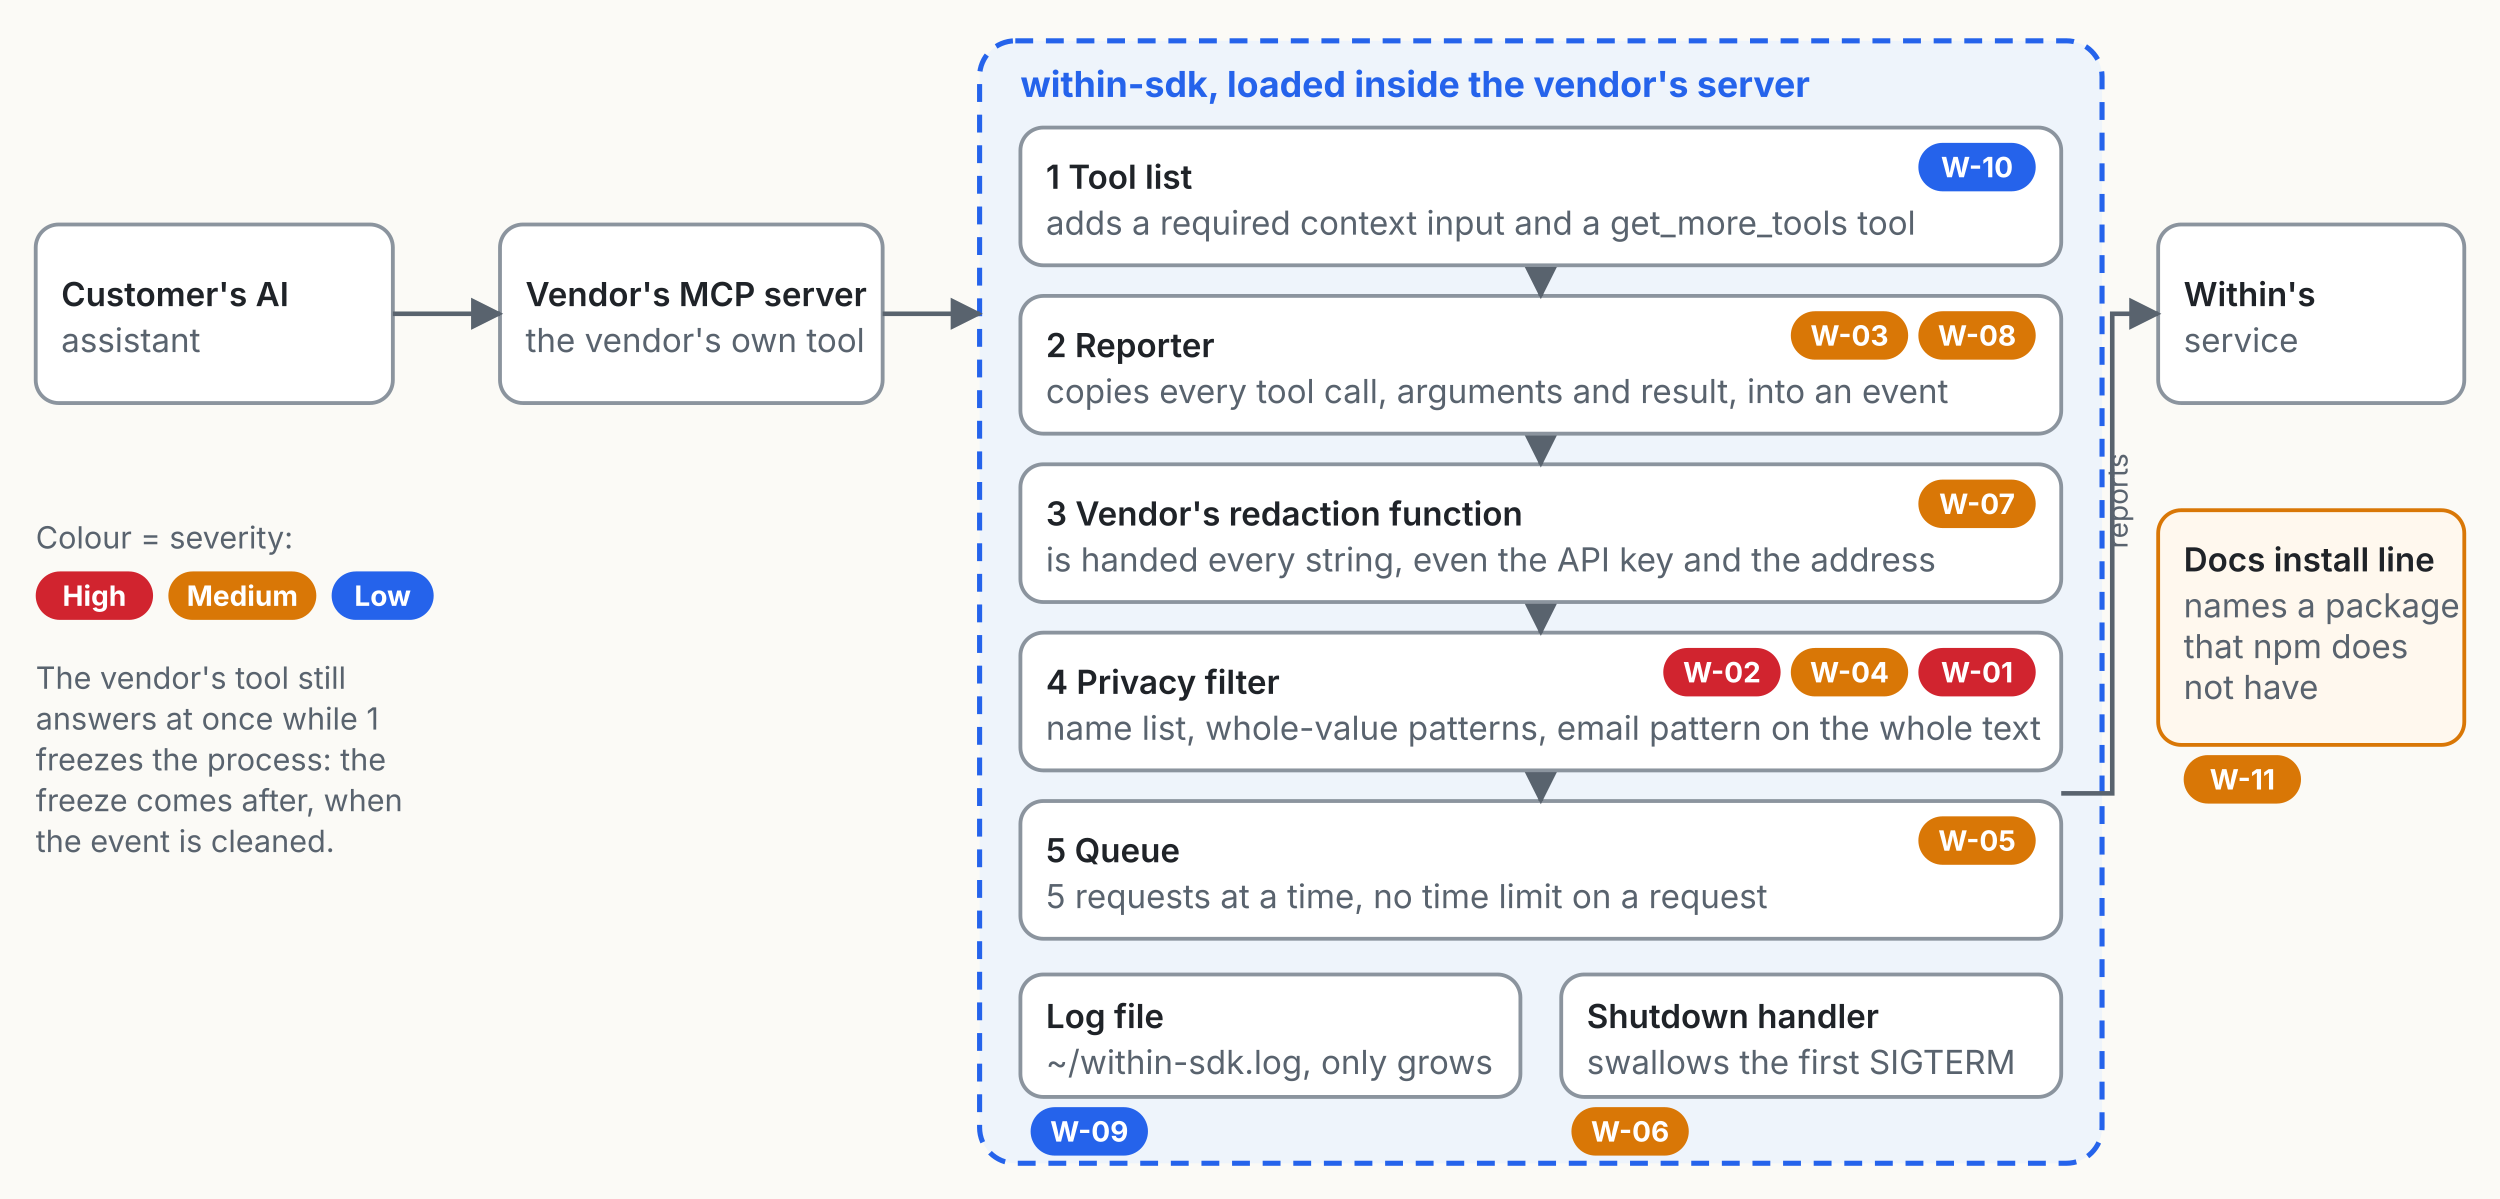
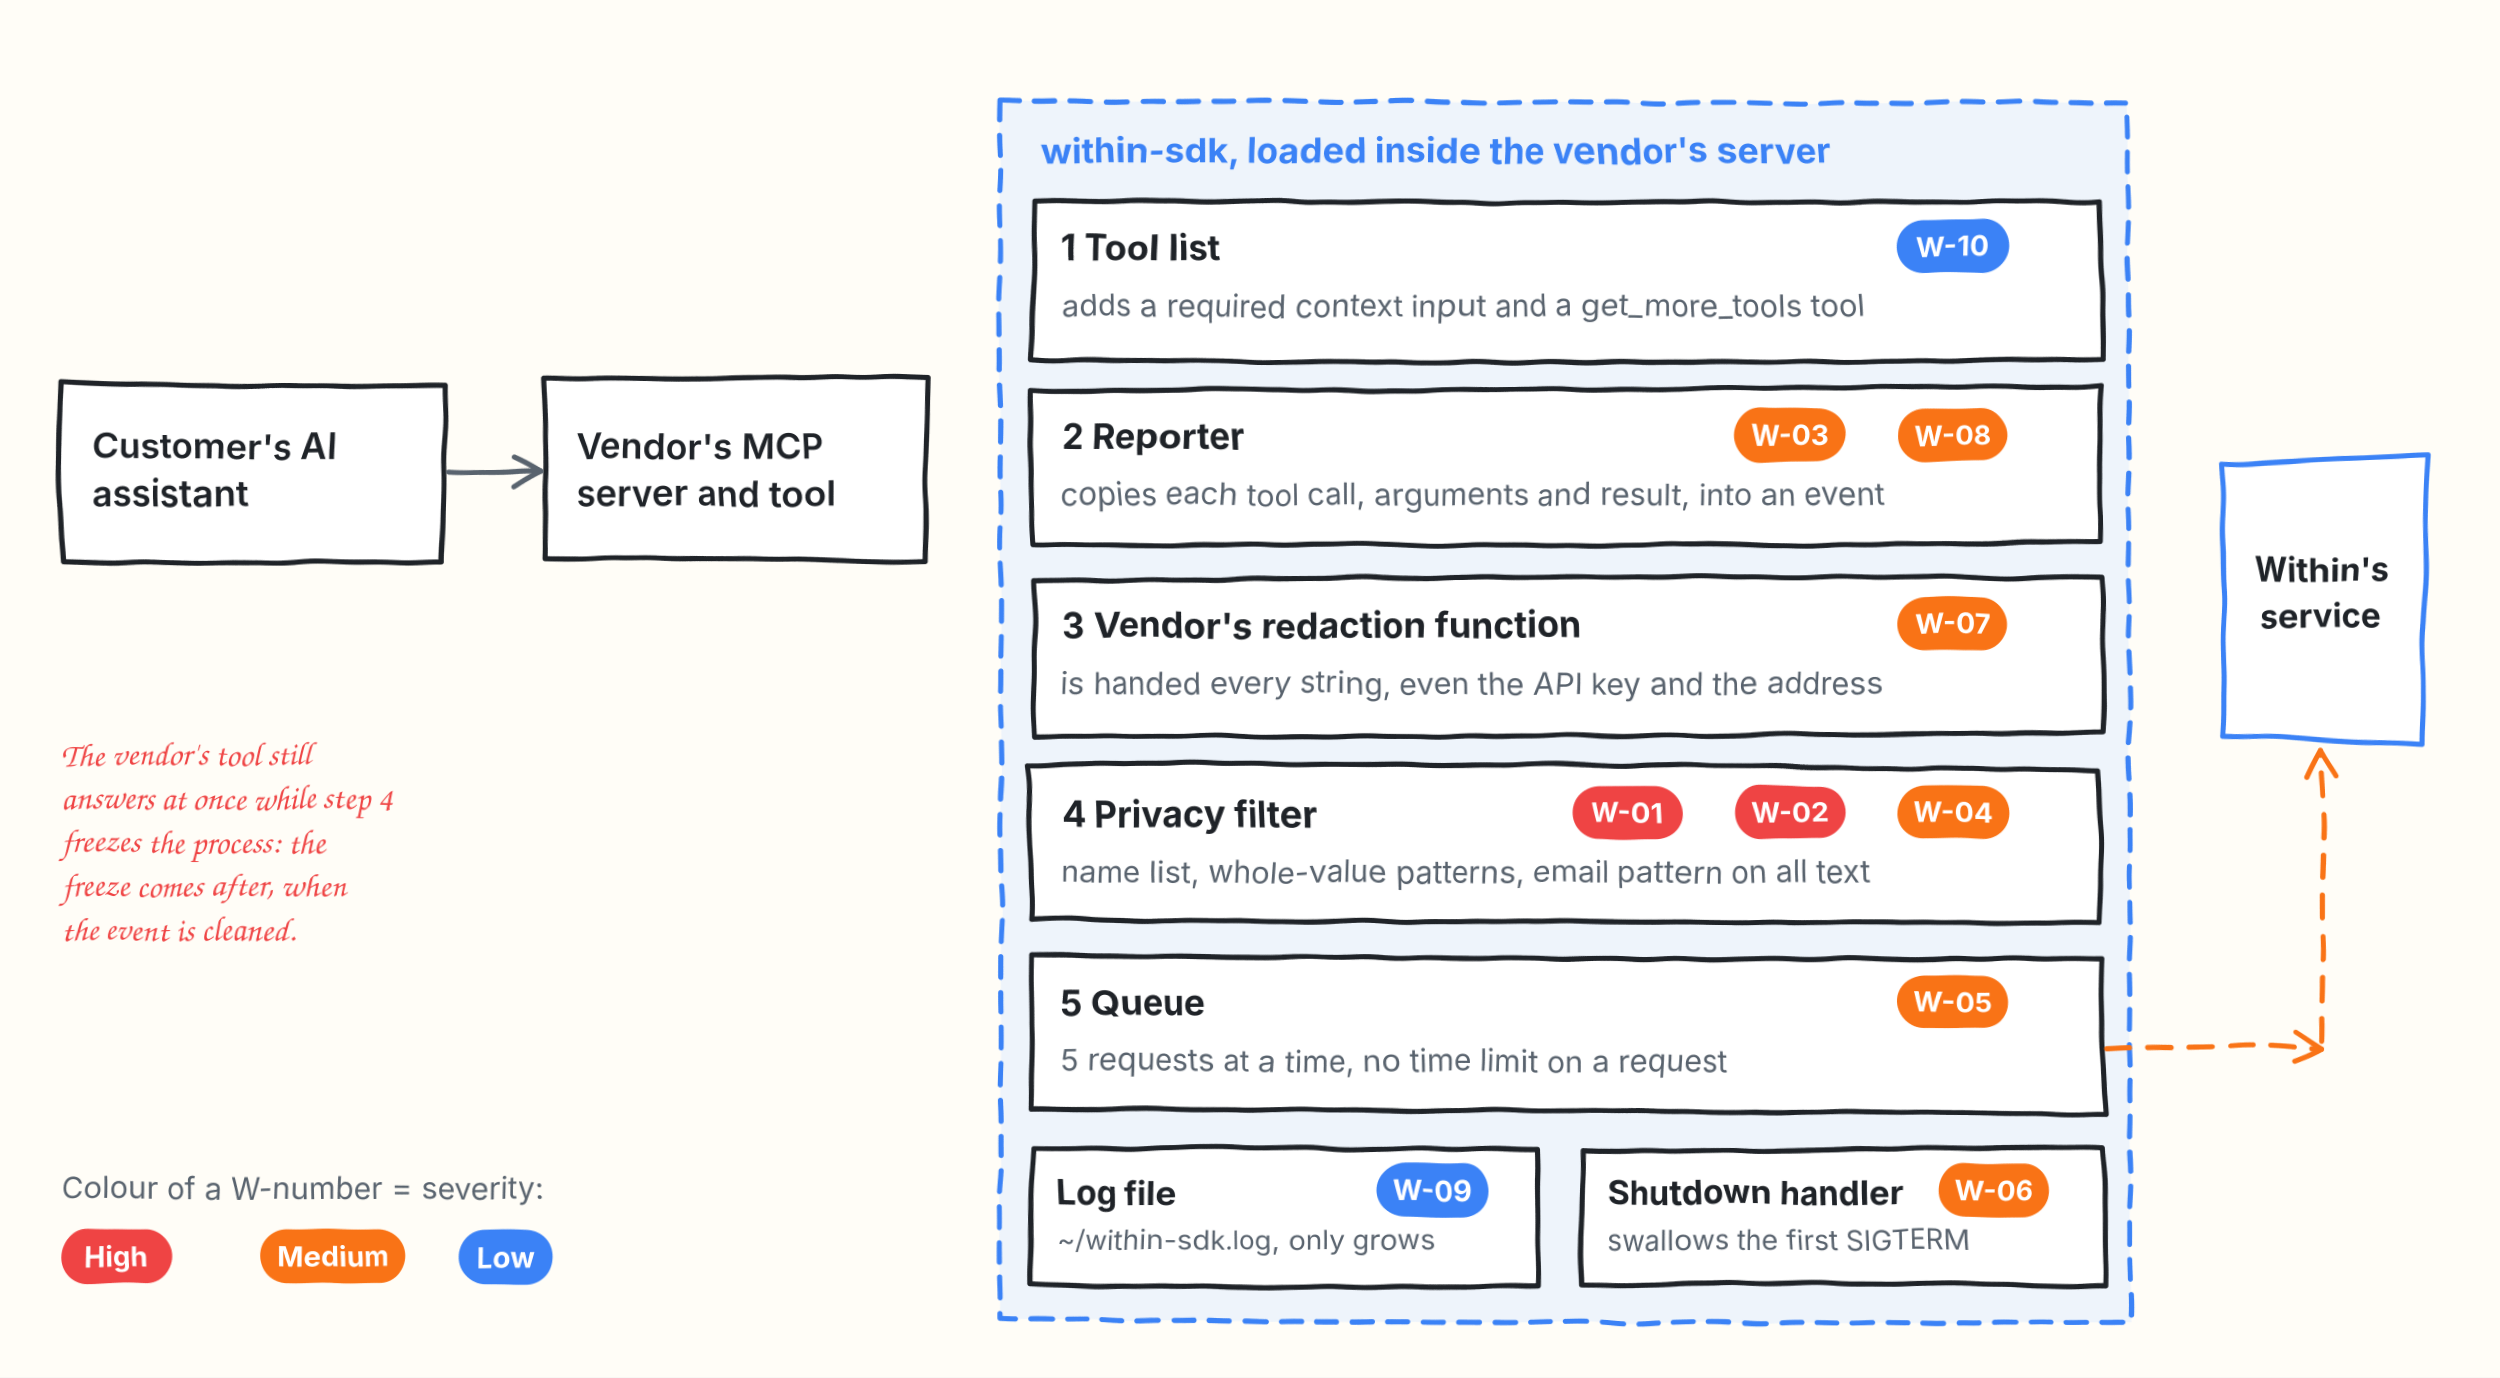
- <svg xmlns="http://www.w3.org/2000/svg" viewBox="0 0 980 470" font-family="system-ui,-apple-system,Segoe UI,sans-serif" font-size="13">
+ <svg xmlns="http://www.w3.org/2000/svg" viewBox="0 0 980 540" role="img" aria-label="A tool call's journey through within-sdk, with the ten findings marked">
  <defs>
-     <marker id="a" viewBox="0 0 10 10" refX="9" refY="5" markerWidth="7" markerHeight="7" orient="auto-start-reverse">
-       <path d="M0 0L10 5L0 10z" fill="#59636e" />
-     </marker>
+     <filter id="wob" x="-5%" y="-5%" width="110%" height="110%">
+       <feTurbulence type="fractalNoise" baseFrequency="0.035" numOctaves="2" seed="3" result="n" />
+       <feDisplacementMap in="SourceGraphic" in2="n" scale="2.2" xChannelSelector="R" yChannelSelector="G" />
+     </filter>
+     <style>
+ .flow{stroke-dasharray:9 7;animation:dash 1.1s linear infinite}
+ .slow{stroke-dasharray:9 7;animation:dash 2.4s linear infinite}
+ @keyframes dash{to{stroke-dashoffset:-32}}
+ .pulse{transform-box:fill-box;transform-origin:center;animation:pulse 1.7s ease-in-out infinite}
+ @keyframes pulse{0%,100%{transform:scale(1);opacity:1}50%{transform:scale(1.08);opacity:.6}}
+ .grow{transform-box:fill-box;transform-origin:50% 100%;animation:grow 1.3s cubic-bezier(.2,.8,.2,1) both}
+ @keyframes grow{from{transform:scaleY(.02)}to{transform:scaleY(1)}}
+ .growx{transform-box:fill-box;transform-origin:0 50%;animation:growx 1.6s cubic-bezier(.2,.8,.2,1) both}
+ @keyframes growx{from{transform:scaleX(.02)}to{transform:scaleX(1)}}
+ .bob{animation:bob 2.2s ease-in-out infinite}
+ @keyframes bob{0%,100%{transform:translateY(0)}50%{transform:translateY(-4px)}}
+ .blink{animation:blink 1.4s steps(2,start) infinite}
+ @keyframes blink{50%{opacity:.15}}
+ @media (prefers-reduced-motion:reduce){*{animation:none!important}}</style>
  </defs>
-   <rect width="980" height="470" fill="#fbfaf6" />
-   <rect x="14" y="88" width="140" height="70" rx="9" fill="#fff" stroke="#8b949e" stroke-width="1.5" />
-   <text x="24" y="120.0" fill="#1f2328" font-weight="600">Customer's AI</text>
-   <text x="24" y="138.0" fill="#59636e">assistant</text>
-   <rect x="196" y="88" width="150" height="70" rx="9" fill="#fff" stroke="#8b949e" stroke-width="1.5" />
-   <text x="206" y="120.0" fill="#1f2328" font-weight="600">Vendor's MCP server</text>
-   <text x="206" y="138.0" fill="#59636e">the vendor's own tool</text>
-   <line x1="154" y1="123" x2="196" y2="123" stroke="#59636e" stroke-width="1.8" marker-end="url(#a)" />
-   <rect x="384" y="16" width="440" height="440" rx="14" fill="#eef4fb" stroke="#2563eb" stroke-width="2" stroke-dasharray="7 5" />
-   <text x="400" y="38" fill="#2563eb" font-weight="700" font-size="14">within-sdk, loaded inside the vendor's server</text>
-   <rect x="400" y="50" width="408" height="54" rx="9" fill="#fff" stroke="#8b949e" stroke-width="1.5" />
-   <text x="410" y="74.0" fill="#1f2328" font-weight="600">1  Tool list</text>
-   <text x="410" y="92.0" fill="#59636e">adds a required context input and a get_more_tools tool</text>
-   <rect x="752" y="56" width="46" height="19" rx="9.5" fill="#2563eb" />
-   <text x="775" y="69.5" fill="#fff" font-size="11" font-weight="700" text-anchor="middle">W-10</text>
-   <rect x="400" y="116" width="408" height="54" rx="9" fill="#fff" stroke="#8b949e" stroke-width="1.5" />
-   <text x="410" y="140.0" fill="#1f2328" font-weight="600">2  Reporter</text>
-   <text x="410" y="158.0" fill="#59636e">copies every tool call, arguments and result, into an event</text>
-   <rect x="702" y="122" width="46" height="19" rx="9.5" fill="#d97706" />
-   <text x="725" y="135.5" fill="#fff" font-size="11" font-weight="700" text-anchor="middle">W-03</text>
-   <rect x="752" y="122" width="46" height="19" rx="9.5" fill="#d97706" />
-   <text x="775" y="135.5" fill="#fff" font-size="11" font-weight="700" text-anchor="middle">W-08</text>
-   <line x1="604" y1="108" x2="604" y2="116" stroke="#59636e" stroke-width="1.8" marker-end="url(#a)" />
-   <rect x="400" y="182" width="408" height="54" rx="9" fill="#fff" stroke="#8b949e" stroke-width="1.5" />
-   <text x="410" y="206.0" fill="#1f2328" font-weight="600">3  Vendor's redaction function</text>
-   <text x="410" y="224.0" fill="#59636e">is handed every string, even the API key and the address</text>
-   <rect x="752" y="188" width="46" height="19" rx="9.5" fill="#d97706" />
-   <text x="775" y="201.5" fill="#fff" font-size="11" font-weight="700" text-anchor="middle">W-07</text>
-   <line x1="604" y1="174" x2="604" y2="182" stroke="#59636e" stroke-width="1.8" marker-end="url(#a)" />
-   <rect x="400" y="248" width="408" height="54" rx="9" fill="#fff" stroke="#8b949e" stroke-width="1.5" />
-   <text x="410" y="272.0" fill="#1f2328" font-weight="600">4  Privacy filter</text>
-   <text x="410" y="290.0" fill="#59636e">name list, whole-value patterns, email pattern on the whole text</text>
-   <rect x="652" y="254" width="46" height="19" rx="9.5" fill="#d1242f" />
-   <text x="675" y="267.5" fill="#fff" font-size="11" font-weight="700" text-anchor="middle">W-02</text>
-   <rect x="702" y="254" width="46" height="19" rx="9.5" fill="#d97706" />
-   <text x="725" y="267.5" fill="#fff" font-size="11" font-weight="700" text-anchor="middle">W-04</text>
-   <rect x="752" y="254" width="46" height="19" rx="9.5" fill="#d1242f" />
-   <text x="775" y="267.5" fill="#fff" font-size="11" font-weight="700" text-anchor="middle">W-01</text>
-   <line x1="604" y1="240" x2="604" y2="248" stroke="#59636e" stroke-width="1.8" marker-end="url(#a)" />
-   <rect x="400" y="314" width="408" height="54" rx="9" fill="#fff" stroke="#8b949e" stroke-width="1.5" />
-   <text x="410" y="338.0" fill="#1f2328" font-weight="600">5  Queue</text>
-   <text x="410" y="356.0" fill="#59636e">5 requests at a time, no time limit on a request</text>
-   <rect x="752" y="320" width="46" height="19" rx="9.5" fill="#d97706" />
-   <text x="775" y="333.5" fill="#fff" font-size="11" font-weight="700" text-anchor="middle">W-05</text>
-   <line x1="604" y1="306" x2="604" y2="314" stroke="#59636e" stroke-width="1.8" marker-end="url(#a)" />
-   <rect x="400" y="382" width="196" height="48" rx="9" fill="#fff" stroke="#8b949e" stroke-width="1.5" />
-   <text x="410" y="403.0" fill="#1f2328" font-weight="600">Log file</text>
-   <text x="410" y="421.0" fill="#59636e">~/within-sdk.log, only grows</text>
-   <rect x="404" y="434" width="46" height="19" rx="9.5" fill="#2563eb" />
-   <text x="427" y="447.5" fill="#fff" font-size="11" font-weight="700" text-anchor="middle">W-09</text>
-   <rect x="612" y="382" width="196" height="48" rx="9" fill="#fff" stroke="#8b949e" stroke-width="1.5" />
-   <text x="622" y="403.0" fill="#1f2328" font-weight="600">Shutdown handler</text>
-   <text x="622" y="421.0" fill="#59636e">swallows the first SIGTERM</text>
-   <rect x="616" y="434" width="46" height="19" rx="9.5" fill="#d97706" />
-   <text x="639" y="447.5" fill="#fff" font-size="11" font-weight="700" text-anchor="middle">W-06</text>
-   <line x1="346" y1="123" x2="384" y2="123" stroke="#59636e" stroke-width="1.8" marker-end="url(#a)" />
-   <rect x="846" y="88" width="120" height="70" rx="9" fill="#fff" stroke="#8b949e" stroke-width="1.5" />
-   <text x="856" y="120.0" fill="#1f2328" font-weight="600">Within's</text>
-   <text x="856" y="138.0" fill="#59636e">service</text>
-   <path d="M808 311 L828 311 L828 123 L846 123" fill="none" stroke="#59636e" stroke-width="1.8" marker-end="url(#a)" />
-   <text x="834" y="215" fill="#59636e" font-size="11" transform="rotate(-90 834 215)">reports</text>
-   <rect x="846" y="200" width="120" height="92" rx="9" fill="#fff8ee" stroke="#d97706" stroke-width="1.5" />
-   <text x="856" y="224" fill="#1f2328" font-weight="600">Docs install line</text>
-   <text x="856" y="242" fill="#59636e">names a package</text>
-   <text x="856" y="258" fill="#59636e">that npm does</text>
-   <text x="856" y="274" fill="#59636e">not have</text>
-   <rect x="856" y="296" width="46" height="19" rx="9.5" fill="#d97706" />
-   <text x="879" y="309.5" fill="#fff" font-size="11" font-weight="700" text-anchor="middle">W-11</text>
-   <text x="14" y="215" fill="#59636e" font-size="12">Colour = severity:</text>
-   <rect x="14" y="224" width="46" height="19" rx="9.5" fill="#d1242f" />
-   <text x="37" y="237.5" fill="#fff" font-size="11" font-weight="700" text-anchor="middle">High</text>
-   <rect x="66" y="224" width="58" height="19" rx="9.5" fill="#d97706" />
-   <text x="95" y="237.5" fill="#fff" font-size="11" font-weight="700" text-anchor="middle">Medium</text>
-   <rect x="130" y="224" width="40" height="19" rx="9.5" fill="#2563eb" />
-   <text x="150" y="237.5" fill="#fff" font-size="11" font-weight="700" text-anchor="middle">Low</text>
-   <text x="14" y="270" fill="#59636e" font-size="12">The vendor's tool still</text>
-   <text x="14" y="286" fill="#59636e" font-size="12">answers at once while 1</text>
-   <text x="14" y="302" fill="#59636e" font-size="12">freezes the process: the</text>
-   <text x="14" y="318" fill="#59636e" font-size="12">freeze comes after, when</text>
-   <text x="14" y="334" fill="#59636e" font-size="12">the event is cleaned.</text>
+   <rect width="980" height="540" fill="#fffdf7" />
+   <g filter="url(#wob)">
+     <path d="M24.0 149.8 Q99.7 152.7 174.9 150.8 Q174.0 185.8 173.4 220.3 Q100.6 220.1 25.0 220.9 Q22.2 183.3 24.0 149.8" fill="#fff" stroke="#1f2328" stroke-width="2" stroke-linecap="round" stroke-linejoin="round" />
+     <text x="36" y="180" font-family="system-ui,-apple-system,'Segoe UI',sans-serif" font-size="14" fill="#1f2328" font-weight="600">
+       <tspan x="36" dy="0">Customer's AI</tspan>
+       <tspan x="36" dy="18.48">assistant</tspan>
+     </text>
+     <path d="M212.8 148.7 Q289.3 147.9 363.9 148.0 Q362.5 185.5 363.3 220.1 Q287.1 218.7 213.7 218.7 Q214.7 184.5 212.8 148.7" fill="#fff" stroke="#1f2328" stroke-width="2" stroke-linecap="round" stroke-linejoin="round" />
+     <text x="226" y="180" font-family="system-ui,-apple-system,'Segoe UI',sans-serif" font-size="14" fill="#1f2328" font-weight="600">
+       <tspan x="226" dy="0">Vendor's MCP</tspan>
+       <tspan x="226" dy="18.48">server and tool</tspan>
+     </text>
+     <path d="M176 185 Q191.7 185.5 212 185" fill="none" stroke="#59636e" stroke-width="2" stroke-linecap="round" />
+     <path d="M201.6 191.0 L212 185 L201.3 179.5" fill="none" stroke="#59636e" stroke-width="2" stroke-linecap="round" stroke-linejoin="round" />
+     <path d="M391.7 39.2 Q615.0 40.4 834.1 39.9 Q834.7 280.3 835.2 518.3 Q612.9 519.2 391.9 516.9 Q392.9 278.5 391.7 39.2" fill="#eef4fb" stroke="#3b82f6" stroke-width="2" stroke-dasharray="8 6" stroke-linecap="round" stroke-linejoin="round" />
+     <text x="408" y="64" font-family="system-ui,-apple-system,'Segoe UI',sans-serif" font-size="14" fill="#3b82f6" font-weight="700">
+       <tspan x="408" dy="0">within-sdk, loaded inside the vendor's server</tspan>
+     </text>
+     <path d="M405.8 78.5 Q612.4 80.0 823.1 78.8 Q824.9 111.5 824.5 140.8 Q614.8 143.3 403.9 140.9 Q405.1 111.2 405.8 78.5" fill="#fff" stroke="#1f2328" stroke-width="2" stroke-linecap="round" stroke-linejoin="round" />
+     <text x="416" y="102" font-family="system-ui,-apple-system,'Segoe UI',sans-serif" font-size="14" fill="#1f2328" font-weight="700">
+       <tspan x="416" dy="0">1  Tool list</tspan>
+     </text>
+     <text x="416" y="124" font-family="system-ui,-apple-system,'Segoe UI',sans-serif" font-size="12" fill="#59636e">
+       <tspan x="416" dy="0">adds a required context input and a get_more_tools tool</tspan>
+     </text>
+     <rect x="744" y="86" width="43.3" height="21" rx="10.5" fill="#3b82f6" />
+     <text x="765.6" y="100.46" text-anchor="middle" font-family="system-ui,-apple-system,'Segoe UI',sans-serif" font-size="11" font-weight="700" fill="#fff">W-10</text>
+     <path d="M404.0 153.0 Q615.1 153.1 823.8 151.3 Q822.3 184.5 823.2 212.7 Q614.8 214.4 405.3 213.4 Q403.0 182.3 404.0 153.0" fill="#fff" stroke="#1f2328" stroke-width="2" stroke-linecap="round" stroke-linejoin="round" />
+     <text x="416" y="176" font-family="system-ui,-apple-system,'Segoe UI',sans-serif" font-size="14" fill="#1f2328" font-weight="700">
+       <tspan x="416" dy="0">2  Reporter</tspan>
+     </text>
+     <text x="416" y="198" font-family="system-ui,-apple-system,'Segoe UI',sans-serif" font-size="12" fill="#59636e">
+       <tspan x="416" dy="0">copies each tool call, arguments and result, into an event</tspan>
+     </text>
+     <rect x="744" y="160" width="43.3" height="21" rx="10.5" fill="#f97316" />
+     <text x="765.6" y="174.46" text-anchor="middle" font-family="system-ui,-apple-system,'Segoe UI',sans-serif" font-size="11" font-weight="700" fill="#fff">W-08</text>
+     <rect x="680" y="160" width="43.3" height="21" rx="10.5" fill="#f97316" />
+     <text x="701.6" y="174.46" text-anchor="middle" font-family="system-ui,-apple-system,'Segoe UI',sans-serif" font-size="11" font-weight="700" fill="#fff">W-03</text>
+     <path d="M405.3 227.9 Q616.2 225.1 824.0 226.6 Q824.6 256.0 824.5 287.0 Q617.4 289.2 405.6 288.6 Q405.4 256.7 405.3 227.9" fill="#fff" stroke="#1f2328" stroke-width="2" stroke-linecap="round" stroke-linejoin="round" />
+     <text x="416" y="250" font-family="system-ui,-apple-system,'Segoe UI',sans-serif" font-size="14" fill="#1f2328" font-weight="700">
+       <tspan x="416" dy="0">3  Vendor's redaction function</tspan>
+     </text>
+     <text x="416" y="272" font-family="system-ui,-apple-system,'Segoe UI',sans-serif" font-size="12" fill="#59636e">
+       <tspan x="416" dy="0">is handed every string, even the API key and the address</tspan>
+     </text>
+     <rect x="744" y="234" width="43.3" height="21" rx="10.5" fill="#f97316" />
+     <text x="765.6" y="248.46" text-anchor="middle" font-family="system-ui,-apple-system,'Segoe UI',sans-serif" font-size="11" font-weight="700" fill="#fff">W-07</text>
+     <path d="M402.4 299.8 Q612.7 298.9 822.8 301.9 Q824.1 334.3 822.6 361.9 Q613.4 361.6 404.2 360.7 Q404.9 329.5 402.4 299.8" fill="#fff" stroke="#1f2328" stroke-width="2" stroke-linecap="round" stroke-linejoin="round" />
+     <text x="416" y="324" font-family="system-ui,-apple-system,'Segoe UI',sans-serif" font-size="14" fill="#1f2328" font-weight="700">
+       <tspan x="416" dy="0">4  Privacy filter</tspan>
+     </text>
+     <text x="416" y="346" font-family="system-ui,-apple-system,'Segoe UI',sans-serif" font-size="12" fill="#59636e">
+       <tspan x="416" dy="0">name list, whole-value patterns, email pattern on all text</tspan>
+     </text>
+     <rect x="744" y="308" width="43.3" height="21" rx="10.5" fill="#f97316" />
+     <text x="765.6" y="322.46" text-anchor="middle" font-family="system-ui,-apple-system,'Segoe UI',sans-serif" font-size="11" font-weight="700" fill="#fff">W-04</text>
+     <rect x="680" y="308" width="43.3" height="21" rx="10.5" fill="#ef4444" />
+     <text x="701.6" y="322.46" text-anchor="middle" font-family="system-ui,-apple-system,'Segoe UI',sans-serif" font-size="11" font-weight="700" fill="#fff">W-02</text>
+     <rect x="616" y="308" width="43.3" height="21" rx="10.5" fill="#ef4444" />
+     <text x="637.6" y="322.46" text-anchor="middle" font-family="system-ui,-apple-system,'Segoe UI',sans-serif" font-size="11" font-weight="700" fill="#fff">W-01</text>
+     <path d="M404.6 374.4 Q613.5 376.4 824.1 375.6 Q823.2 404.1 825.6 436.8 Q616.3 435.5 404.3 434.5 Q404.8 404.8 404.6 374.4" fill="#fff" stroke="#1f2328" stroke-width="2" stroke-linecap="round" stroke-linejoin="round" />
+     <text x="416" y="398" font-family="system-ui,-apple-system,'Segoe UI',sans-serif" font-size="14" fill="#1f2328" font-weight="700">
+       <tspan x="416" dy="0">5  Queue</tspan>
+     </text>
+     <text x="416" y="420" font-family="system-ui,-apple-system,'Segoe UI',sans-serif" font-size="12" fill="#59636e">
+       <tspan x="416" dy="0">5 requests at a time, no time limit on a request</tspan>
+     </text>
+     <rect x="744" y="382" width="43.3" height="21" rx="10.5" fill="#f97316" />
+     <text x="765.6" y="396.46" text-anchor="middle" font-family="system-ui,-apple-system,'Segoe UI',sans-serif" font-size="11" font-weight="700" fill="#fff">W-05</text>
+     <path d="M405.6 450.0 Q504.5 449.5 602.7 450.9 Q602.7 477.6 603.2 504.4 Q504.8 505.9 403.7 503.6 Q403.4 476.8 405.6 450.0" fill="#fff" stroke="#1f2328" stroke-width="2" stroke-linecap="round" stroke-linejoin="round" />
+     <text x="414" y="472" font-family="system-ui,-apple-system,'Segoe UI',sans-serif" font-size="13" fill="#1f2328" font-weight="700">
+       <tspan x="414" dy="0">Log file</tspan>
+     </text>
+     <text x="414" y="490" font-family="system-ui,-apple-system,'Segoe UI',sans-serif" font-size="11" fill="#59636e">
+       <tspan x="414" dy="0">~/within-sdk.log, only grows</tspan>
+     </text>
+     <rect x="540" y="456" width="43.3" height="21" rx="10.5" fill="#3b82f6" />
+     <text x="561.6" y="470.46" text-anchor="middle" font-family="system-ui,-apple-system,'Segoe UI',sans-serif" font-size="11" font-weight="700" fill="#fff">W-09</text>
+     <path d="M620.9 451.4 Q720.7 450.8 824.5 449.9 Q825.6 475.8 825.2 504.1 Q721.8 502.0 620.3 503.8 Q619.7 477.9 620.9 451.4" fill="#fff" stroke="#1f2328" stroke-width="2" stroke-linecap="round" stroke-linejoin="round" />
+     <text x="630" y="472" font-family="system-ui,-apple-system,'Segoe UI',sans-serif" font-size="13" fill="#1f2328" font-weight="700">
+       <tspan x="630" dy="0">Shutdown handler</tspan>
+     </text>
+     <text x="630" y="490" font-family="system-ui,-apple-system,'Segoe UI',sans-serif" font-size="11" fill="#59636e">
+       <tspan x="630" dy="0">swallows the first SIGTERM</tspan>
+     </text>
+     <rect x="760" y="456" width="43.3" height="21" rx="10.5" fill="#f97316" />
+     <text x="781.6" y="470.46" text-anchor="middle" font-family="system-ui,-apple-system,'Segoe UI',sans-serif" font-size="11" font-weight="700" fill="#fff">W-06</text>
+     <path d="M871.3 181.8 Q914.0 180.6 952.0 178.6 Q949.7 233.6 949.6 292.0 Q909.4 289.8 871.6 288.1 Q871.8 235.1 871.3 181.8" fill="#fff" stroke="#3b82f6" stroke-width="2" stroke-linecap="round" stroke-linejoin="round" />
+     <text x="910" y="228" font-family="system-ui,-apple-system,'Segoe UI',sans-serif" font-size="13" fill="#1f2328" font-weight="700" text-anchor="middle">
+       <tspan x="910" dy="0">Within's</tspan>
+     </text>
+     <text x="910" y="246" font-family="system-ui,-apple-system,'Segoe UI',sans-serif" font-size="13" fill="#1f2328" font-weight="700" text-anchor="middle">
+       <tspan x="910" dy="0">service</tspan>
+     </text>
+     <path d="M826 411 Q869.7 409.0 910 411" fill="none" stroke="#f97316" stroke-width="2" stroke-linecap="round" class="flow" />
+     <path d="M899.2 416.2 L910 411 L899.8 404.7" fill="none" stroke="#f97316" stroke-width="2" stroke-linecap="round" stroke-linejoin="round" />
+     <path d="M910 408 Q911.7 354.1 910 294" fill="none" stroke="#f97316" stroke-width="2" stroke-linecap="round" class="flow" />
+     <path d="M916.0 304.4 L910 294 L904.5 304.7" fill="none" stroke="#f97316" stroke-width="2" stroke-linecap="round" stroke-linejoin="round" />
+     <text x="24" y="300" font-family="'Bradley Hand','Segoe Print','Marker Felt','Comic Sans MS',cursive" font-size="13" fill="#ef4444">
+       <tspan x="24" dy="0">The vendor's tool still</tspan>
+       <tspan x="24" dy="17.16">answers at once while step 4</tspan>
+       <tspan x="24" dy="17.16">freezes the process: the</tspan>
+       <tspan x="24" dy="17.16">freeze comes after, when</tspan>
+       <tspan x="24" dy="17.16">the event is cleaned.</tspan>
+     </text>
+     <text x="24" y="470" font-family="system-ui,-apple-system,'Segoe UI',sans-serif" font-size="12" fill="#59636e">
+       <tspan x="24" dy="0">Colour of a W-number = severity:</tspan>
+     </text>
+     <rect x="24" y="482" width="43.3" height="21" rx="10.5" fill="#ef4444" />
+     <text x="45.6" y="496.46" text-anchor="middle" font-family="system-ui,-apple-system,'Segoe UI',sans-serif" font-size="11" font-weight="700" fill="#fff">High</text>
+     <rect x="102" y="482" width="56.9" height="21" rx="10.5" fill="#f97316" />
+     <text x="130.5" y="496.46" text-anchor="middle" font-family="system-ui,-apple-system,'Segoe UI',sans-serif" font-size="11" font-weight="700" fill="#fff">Medium</text>
+     <rect x="180" y="482" width="36.5" height="21" rx="10.5" fill="#3b82f6" />
+     <text x="198.2" y="496.46" text-anchor="middle" font-family="system-ui,-apple-system,'Segoe UI',sans-serif" font-size="11" font-weight="700" fill="#fff">Low</text>
+   </g>
</svg>
